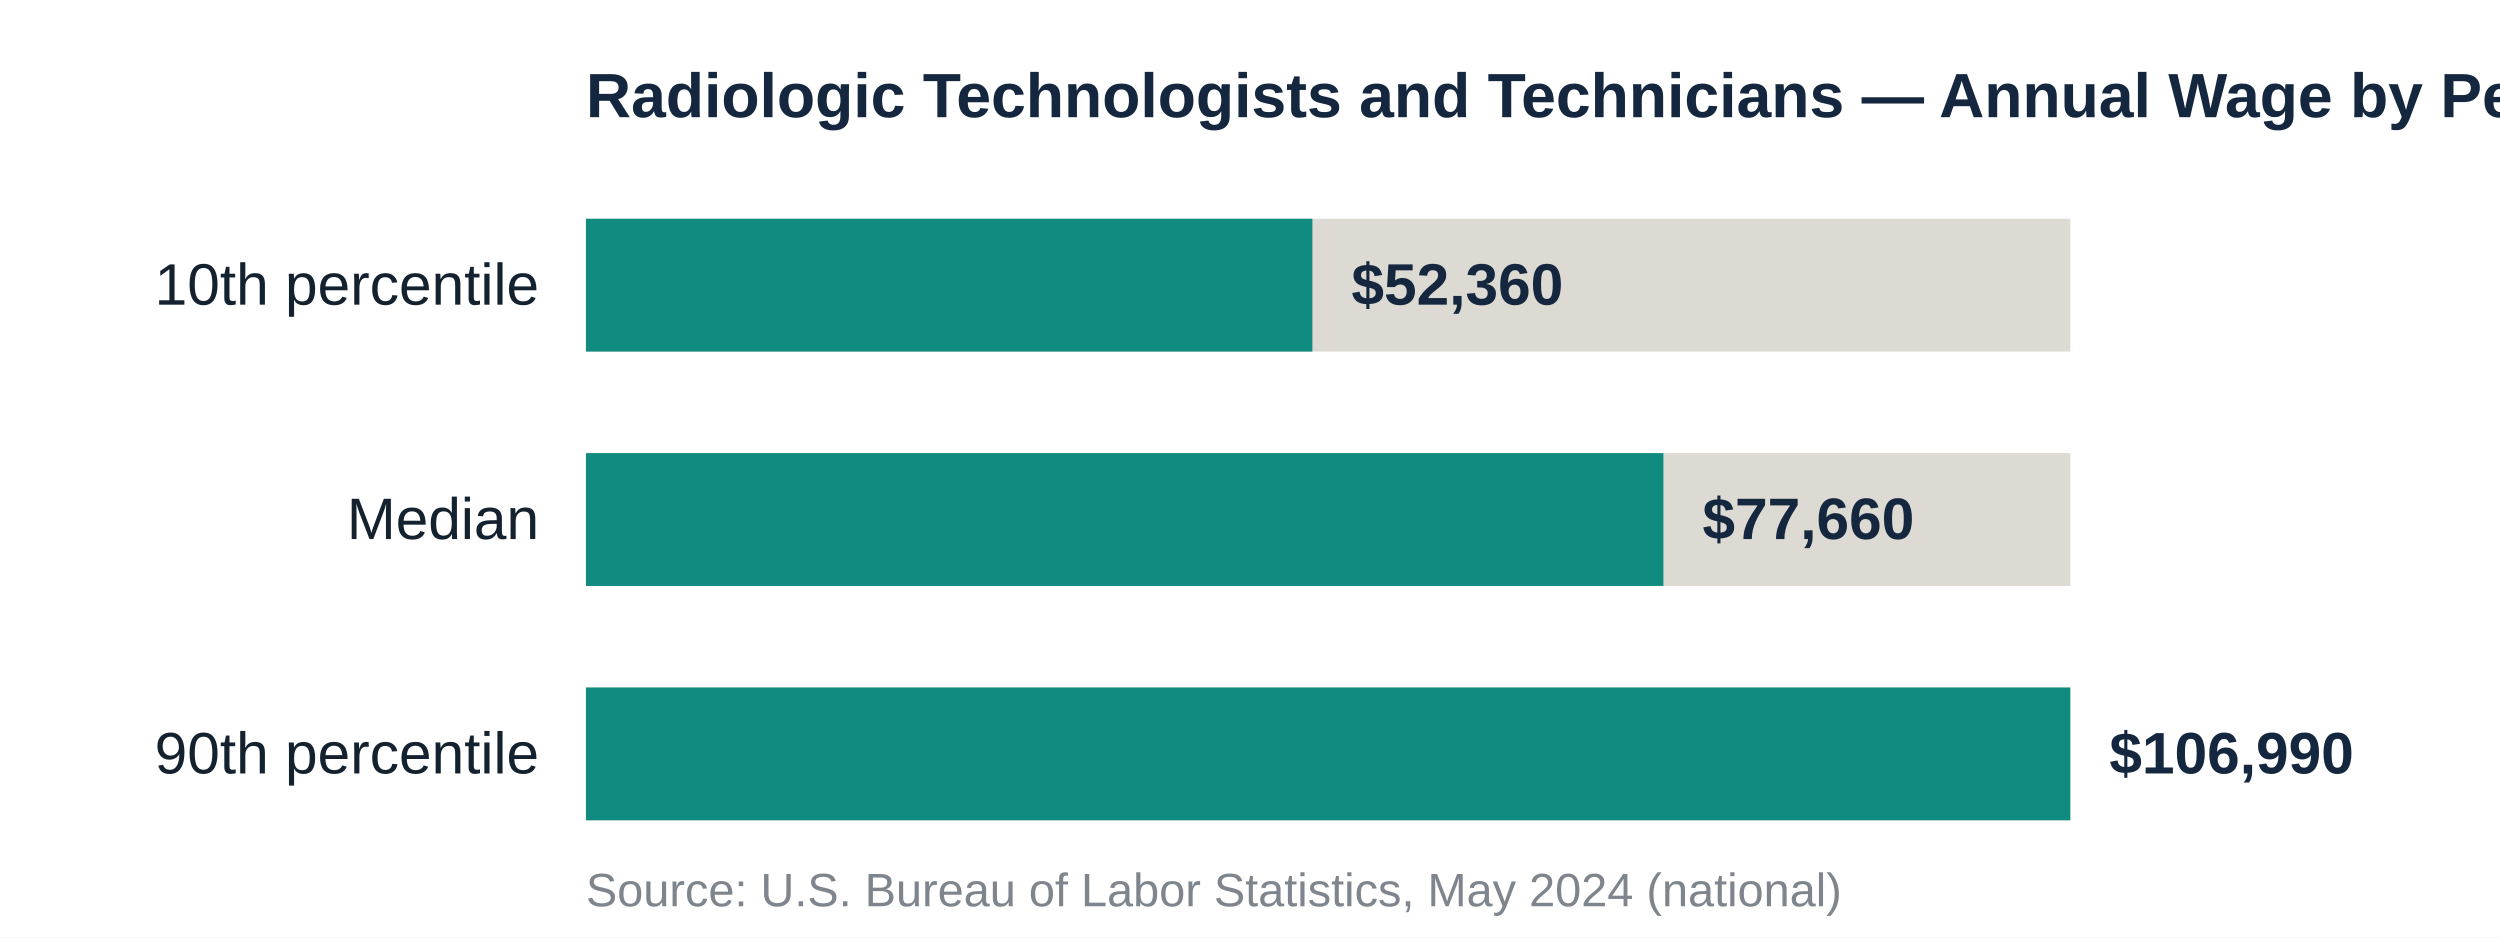
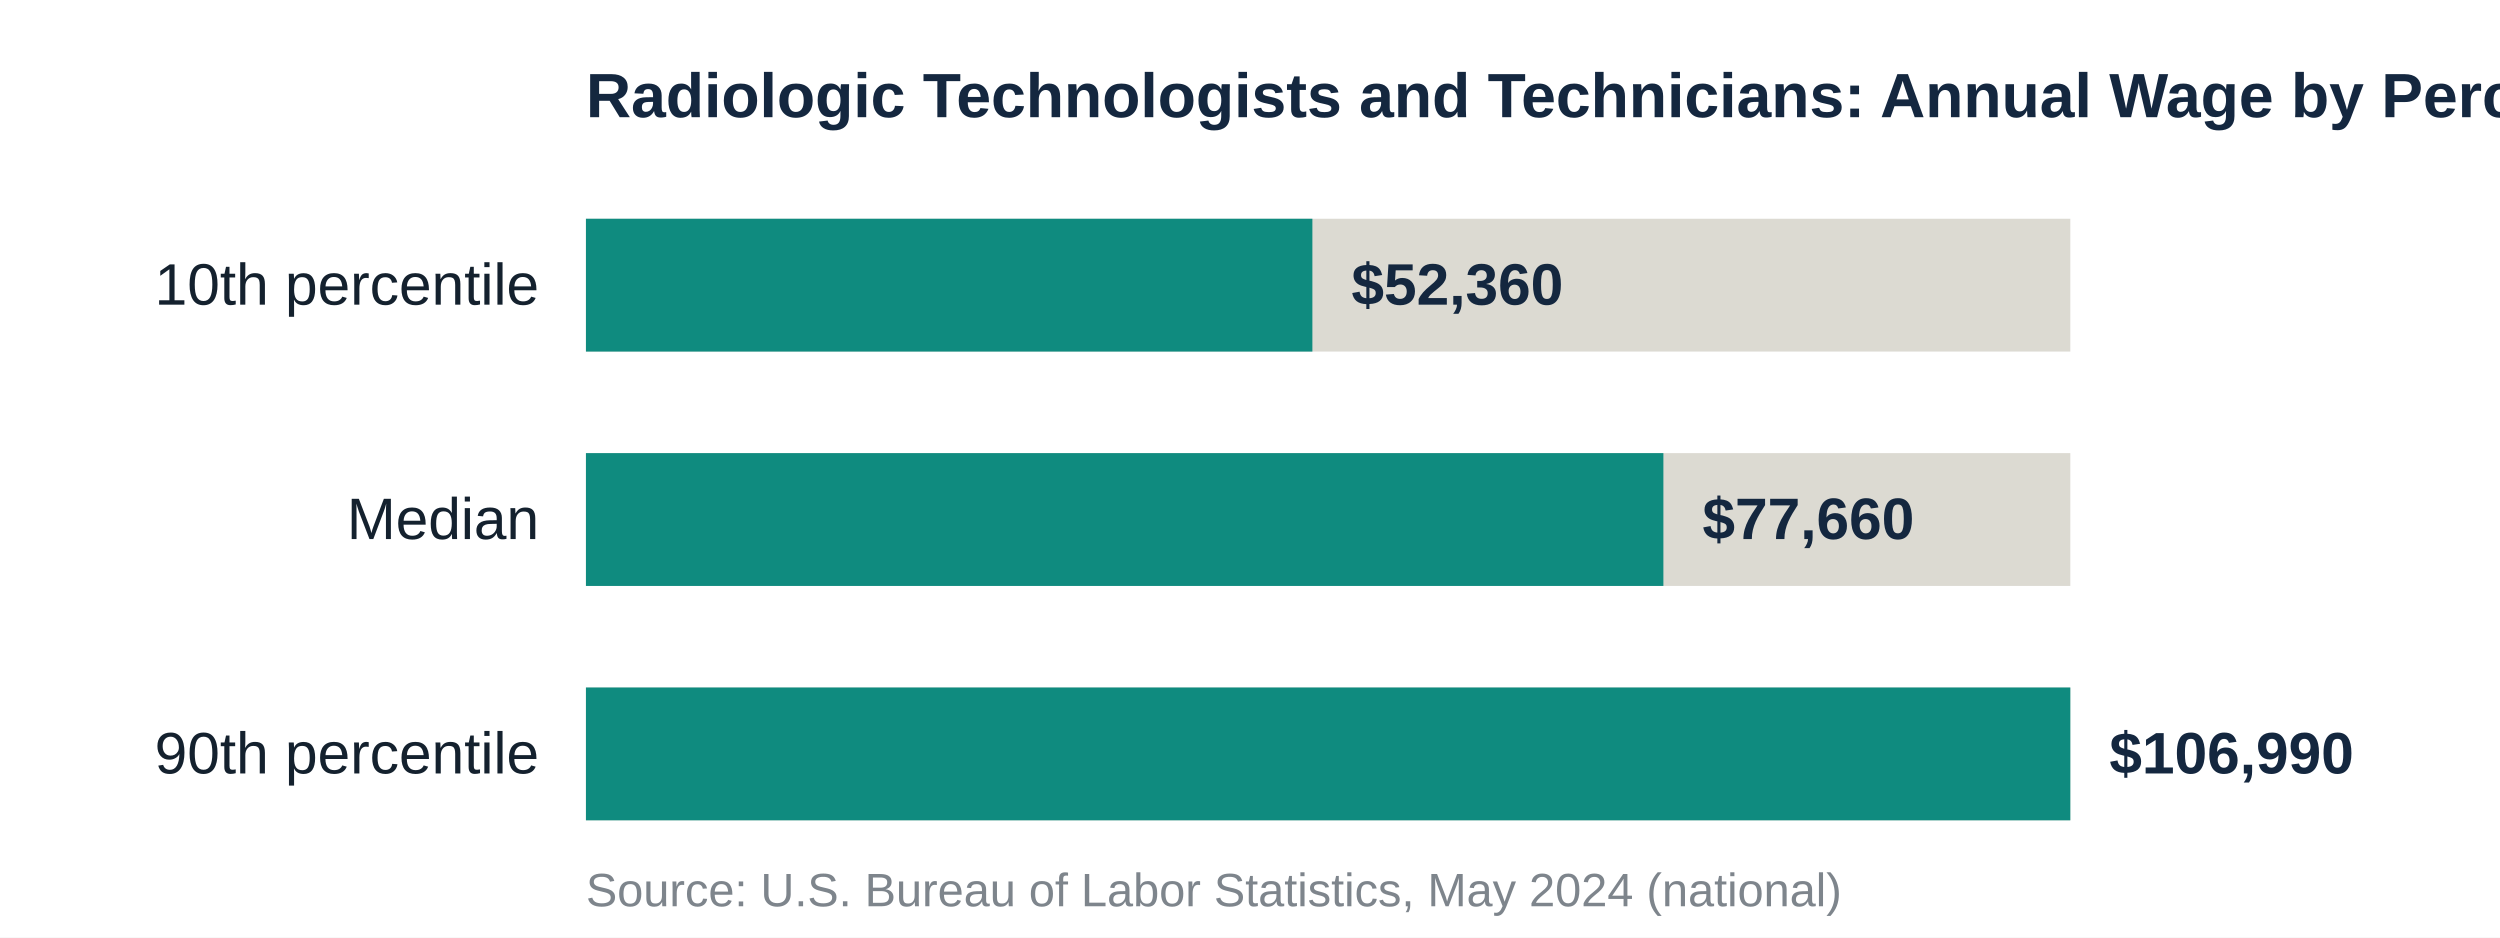
<svg xmlns="http://www.w3.org/2000/svg" viewBox="0 0 640 240" font-family="Arial, sans-serif">
  <rect x="0" y="0" width="640" height="240" fill="white" />
-   <text x="150" y="30" font-size="16" font-weight="700" fill="#14273f">Radiologic Technologists and Technicians — Annual Wage by Percentile</text>
+   <text x="150" y="30" font-size="16" font-weight="700" fill="#14273f">Radiologic Technologists and Technicians: Annual Wage by Percentile</text>
  <text x="138" y="78" text-anchor="end" font-size="15" fill="#14212e" font-family="Arial, sans-serif">10th percentile</text>
  <rect x="150" y="56" width="380" height="34" fill="#dcdad2" />
  <rect x="150" y="56" width="185.969" height="34" fill="#0f8b7f" />
  <text x="345.969" y="78" font-size="15" font-weight="700" fill="#14273f" font-family="Arial, sans-serif">$52,360</text>
  <text x="138" y="138" text-anchor="end" font-size="15" fill="#14212e" font-family="Arial, sans-serif">Median</text>
  <rect x="150" y="116" width="380" height="34" fill="#dcdad2" />
  <rect x="150" y="116" width="275.828" height="34" fill="#0f8b7f" />
  <text x="435.828" y="138" font-size="15" font-weight="700" fill="#14273f" font-family="Arial, sans-serif">$77,660</text>
  <text x="138" y="198" text-anchor="end" font-size="15" fill="#14212e" font-family="Arial, sans-serif">90th percentile</text>
  <rect x="150" y="176" width="380" height="34" fill="#dcdad2" />
  <rect x="150" y="176" width="380" height="34" fill="#0f8b7f" />
  <text x="540" y="198" font-size="15" font-weight="700" fill="#14273f" font-family="Arial, sans-serif">$106,990</text>
  <text x="150" y="232" font-size="12" fill="#14212e" opacity="0.55">Source: U.S. Bureau of Labor Statistics, May 2024 (national)</text>
</svg>
